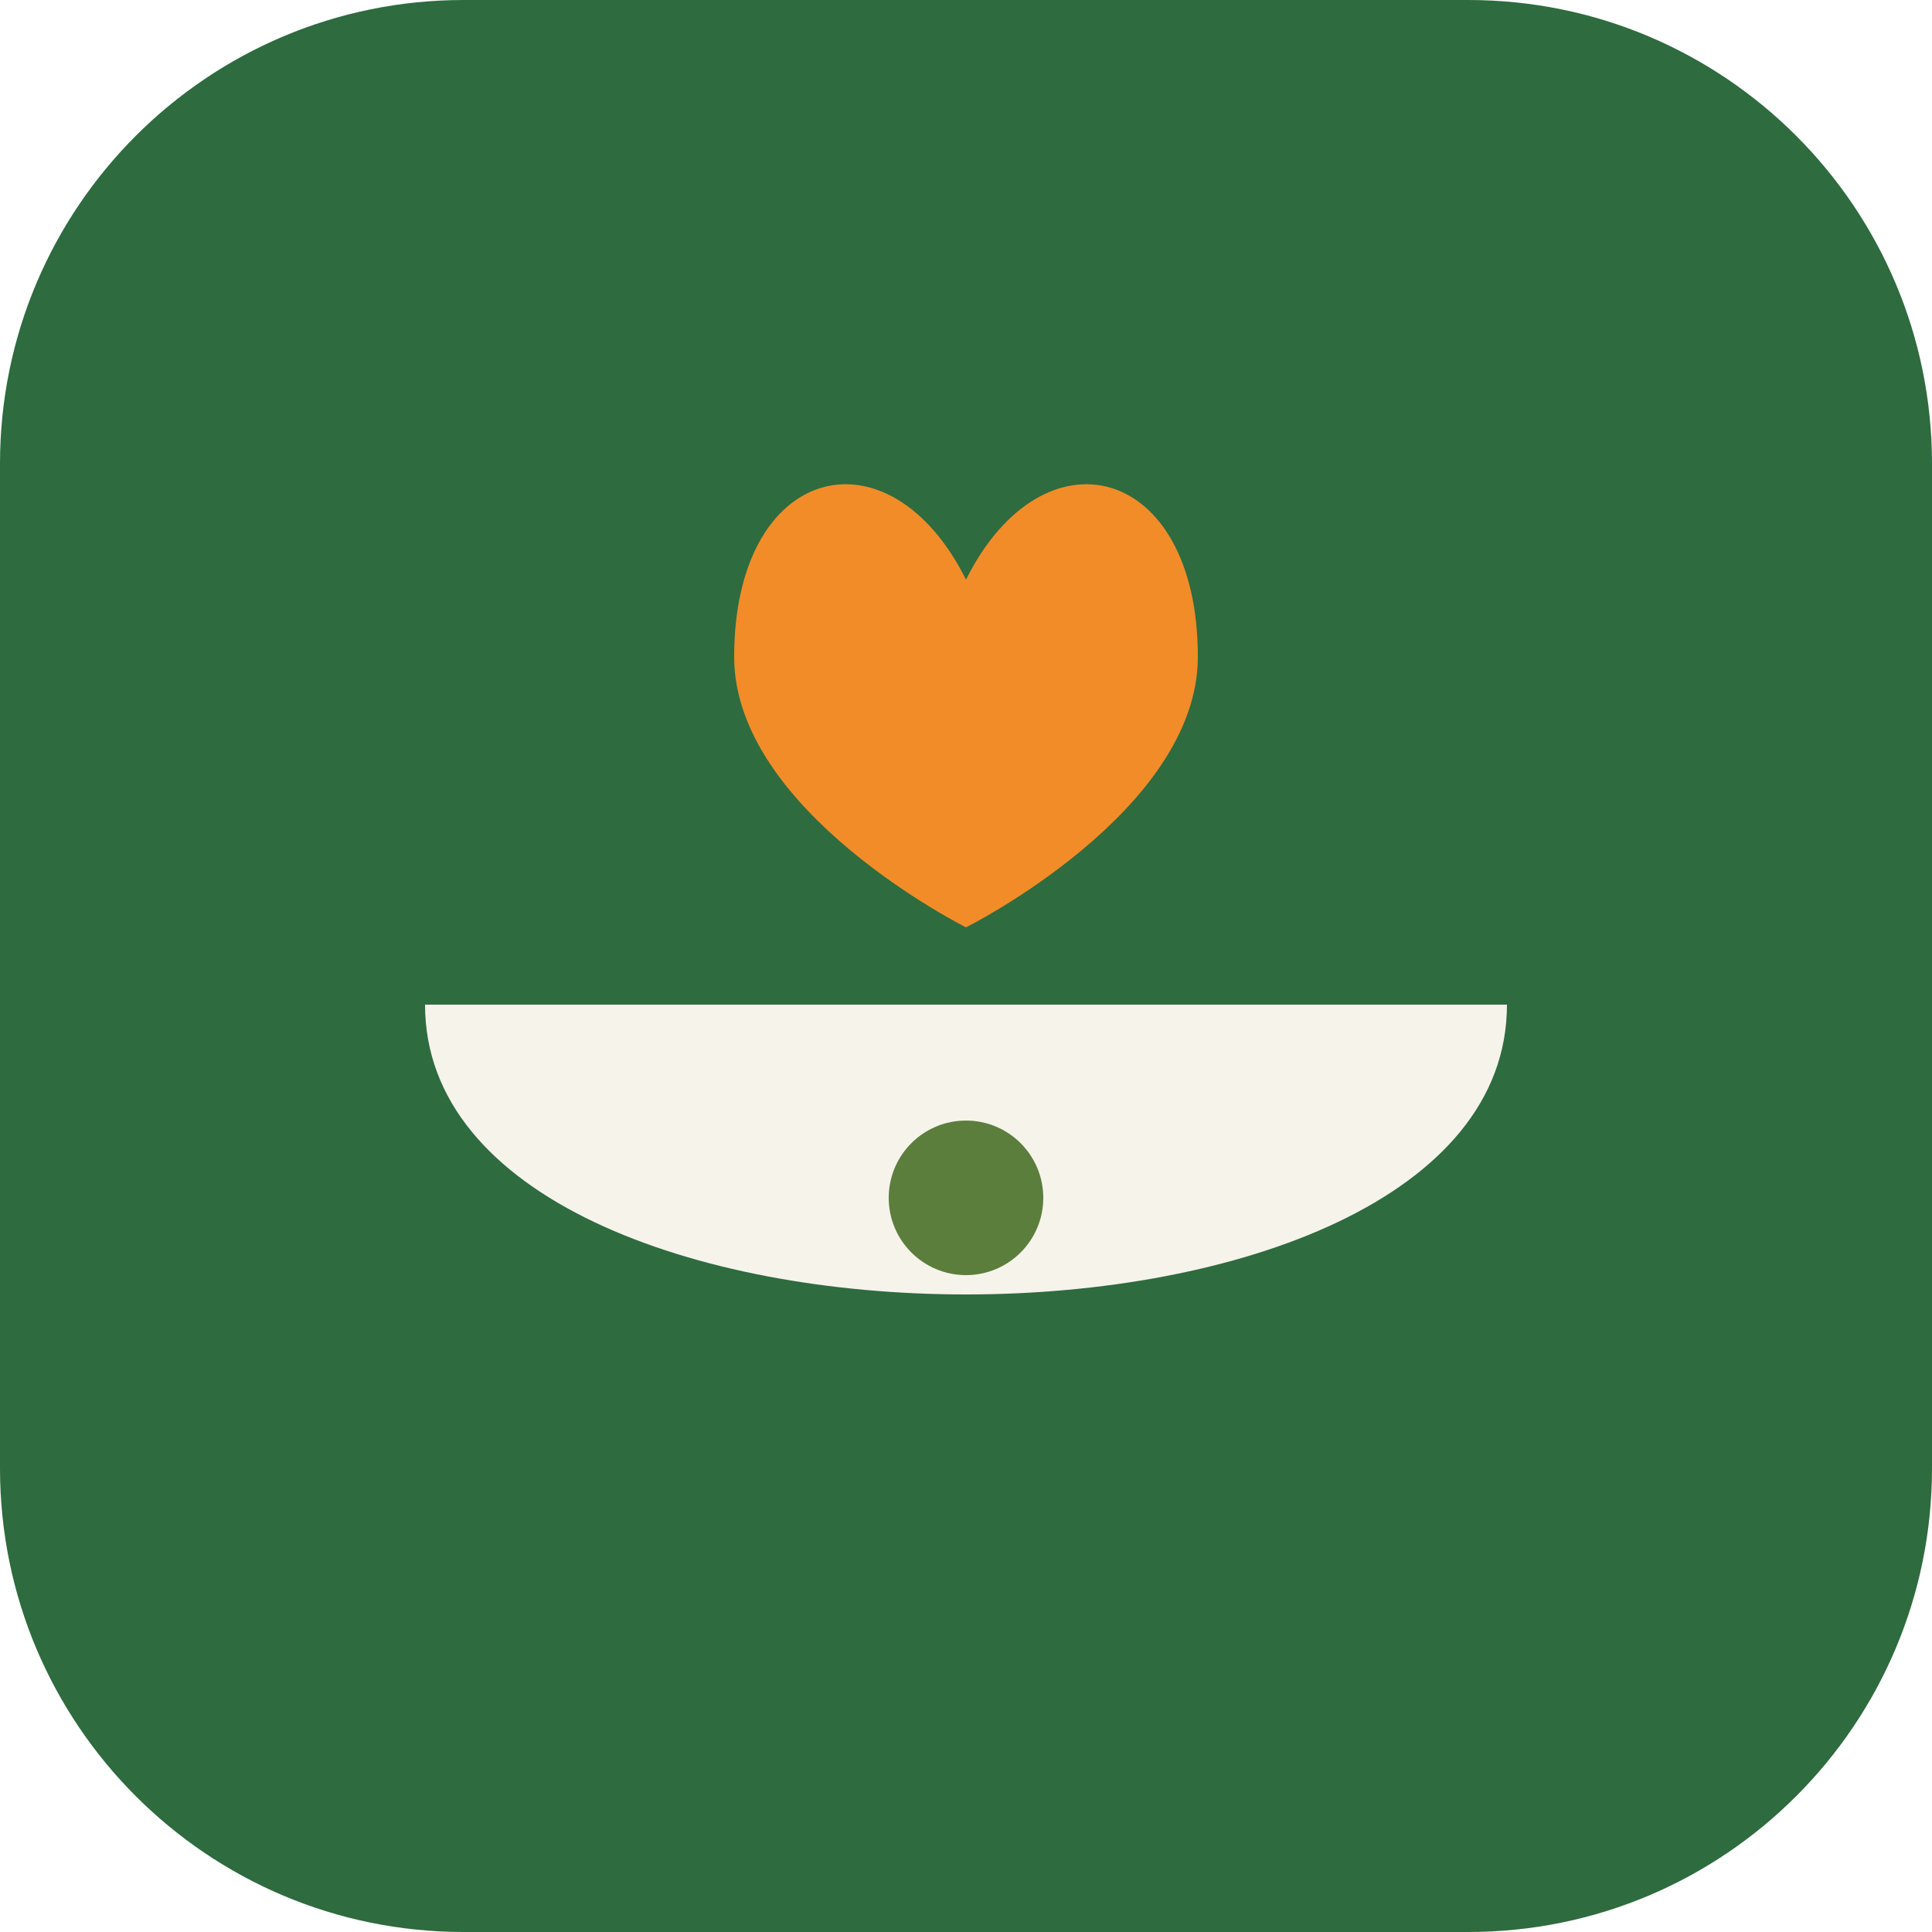
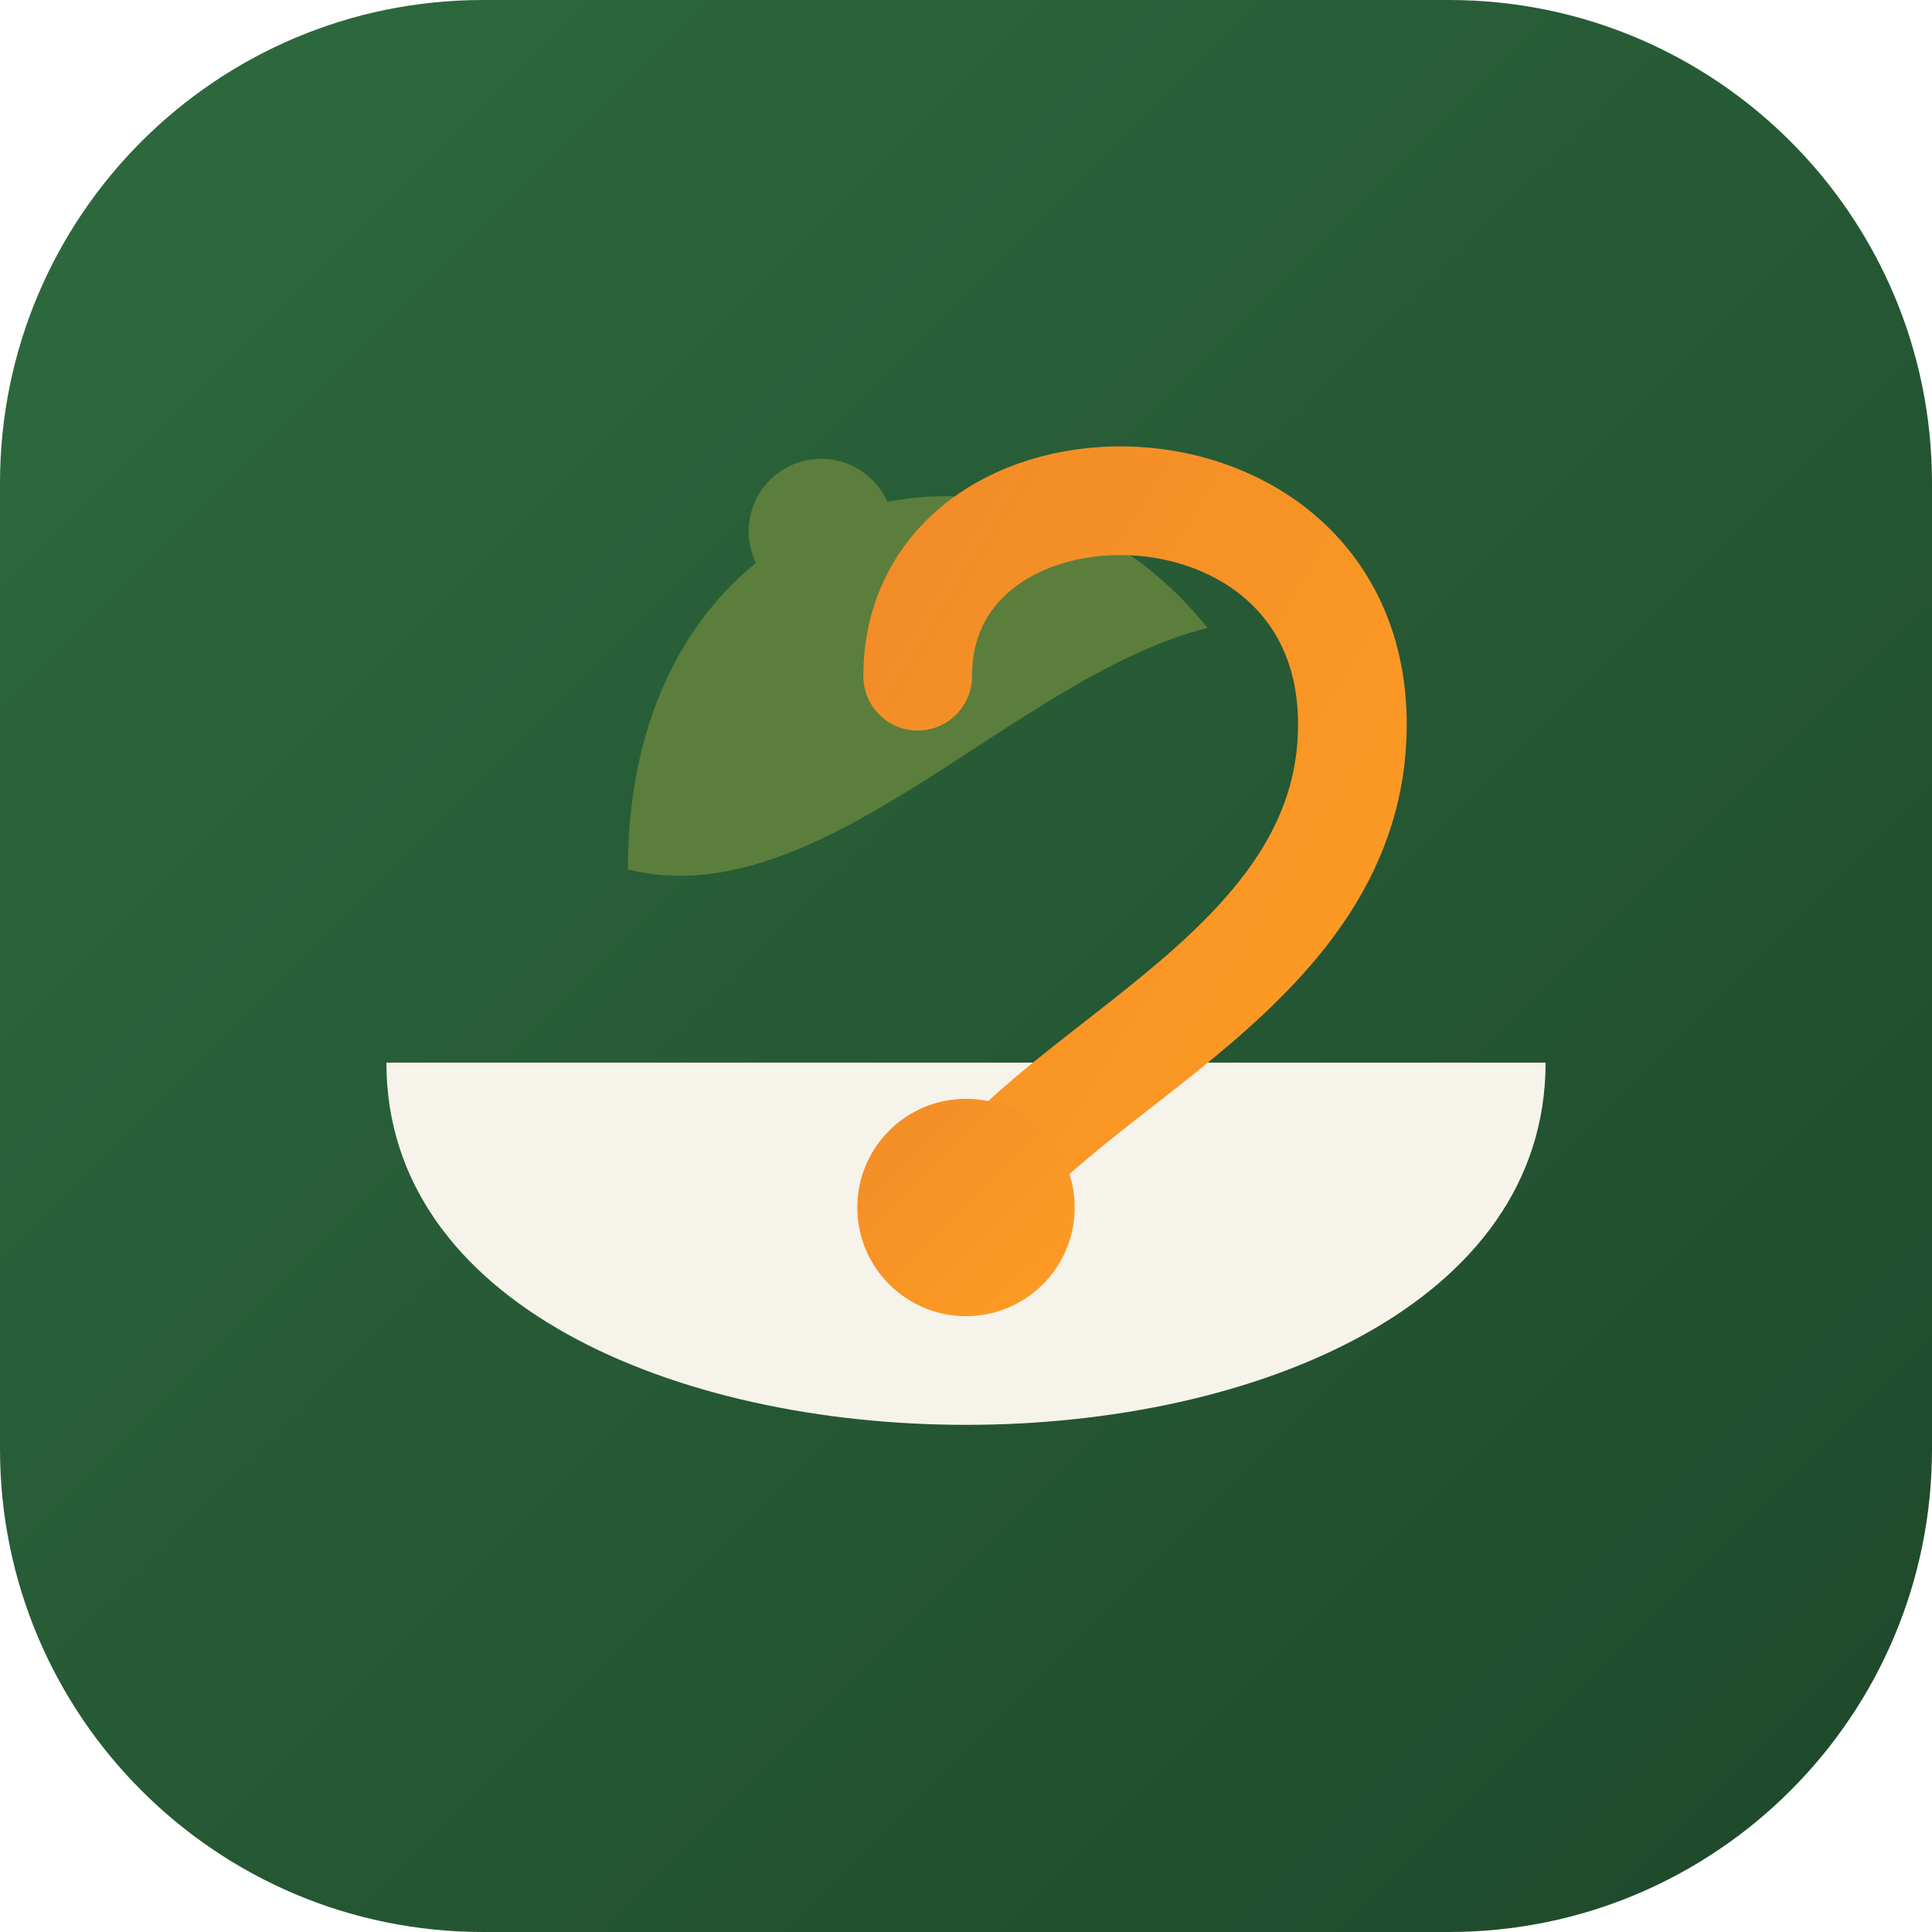
- <svg xmlns="http://www.w3.org/2000/svg" viewBox="0 0 100 100" fill="none">
-   <rect width="100" height="100" rx="24" fill="#2E6B3F" />
-   <path d="M22 52 C 22 72, 78 72, 78 52 Z" fill="#F6F3EB" />
-   <path d="M38 34 C 38 24, 46 22, 50 30 C 54 22, 62 24, 62 34 C 62 42, 50 48, 50 48 C 50 48, 38 42, 38 34 Z" fill="#F28C28" />
-   <circle cx="50" cy="62" r="4" fill="#5B7E3C" />
+ <svg xmlns="http://www.w3.org/2000/svg" viewBox="0 0 80 80" fill="none">
+   <defs>
+     <linearGradient id="iconGrad" x1="0%" y1="0%" x2="100%" y2="100%">
+       <stop offset="0%" stop-color="#2E6B3F" />
+       <stop offset="100%" stop-color="#1E482A" />
+     </linearGradient>
+     <linearGradient id="iconOrange" x1="0%" y1="0%" x2="100%" y2="100%">
+       <stop offset="0%" stop-color="#F28C28" />
+       <stop offset="100%" stop-color="#FF9D23" />
+     </linearGradient>
+   </defs>
+   <rect width="80" height="80" rx="20" fill="url(#iconGrad)" />
+   <path d="M16 44 C16 64, 64 64, 64 44 Z" fill="#F6F3EB" />
+   <path d="M26 36 C26 20, 42 16, 50 26 C42 28, 34 38, 26 36 Z" fill="#5B7E3C" />
+   <path d="M38 28 C38 18, 56 18, 56 30 C56 40, 44 44, 40 50" stroke="url(#iconOrange)" stroke-width="4.5" stroke-linecap="round" />
+   <circle cx="40" cy="50" r="4.5" fill="url(#iconOrange)" />
+   <circle cx="34" cy="22" r="3" fill="#5B7E3C" />
</svg>
